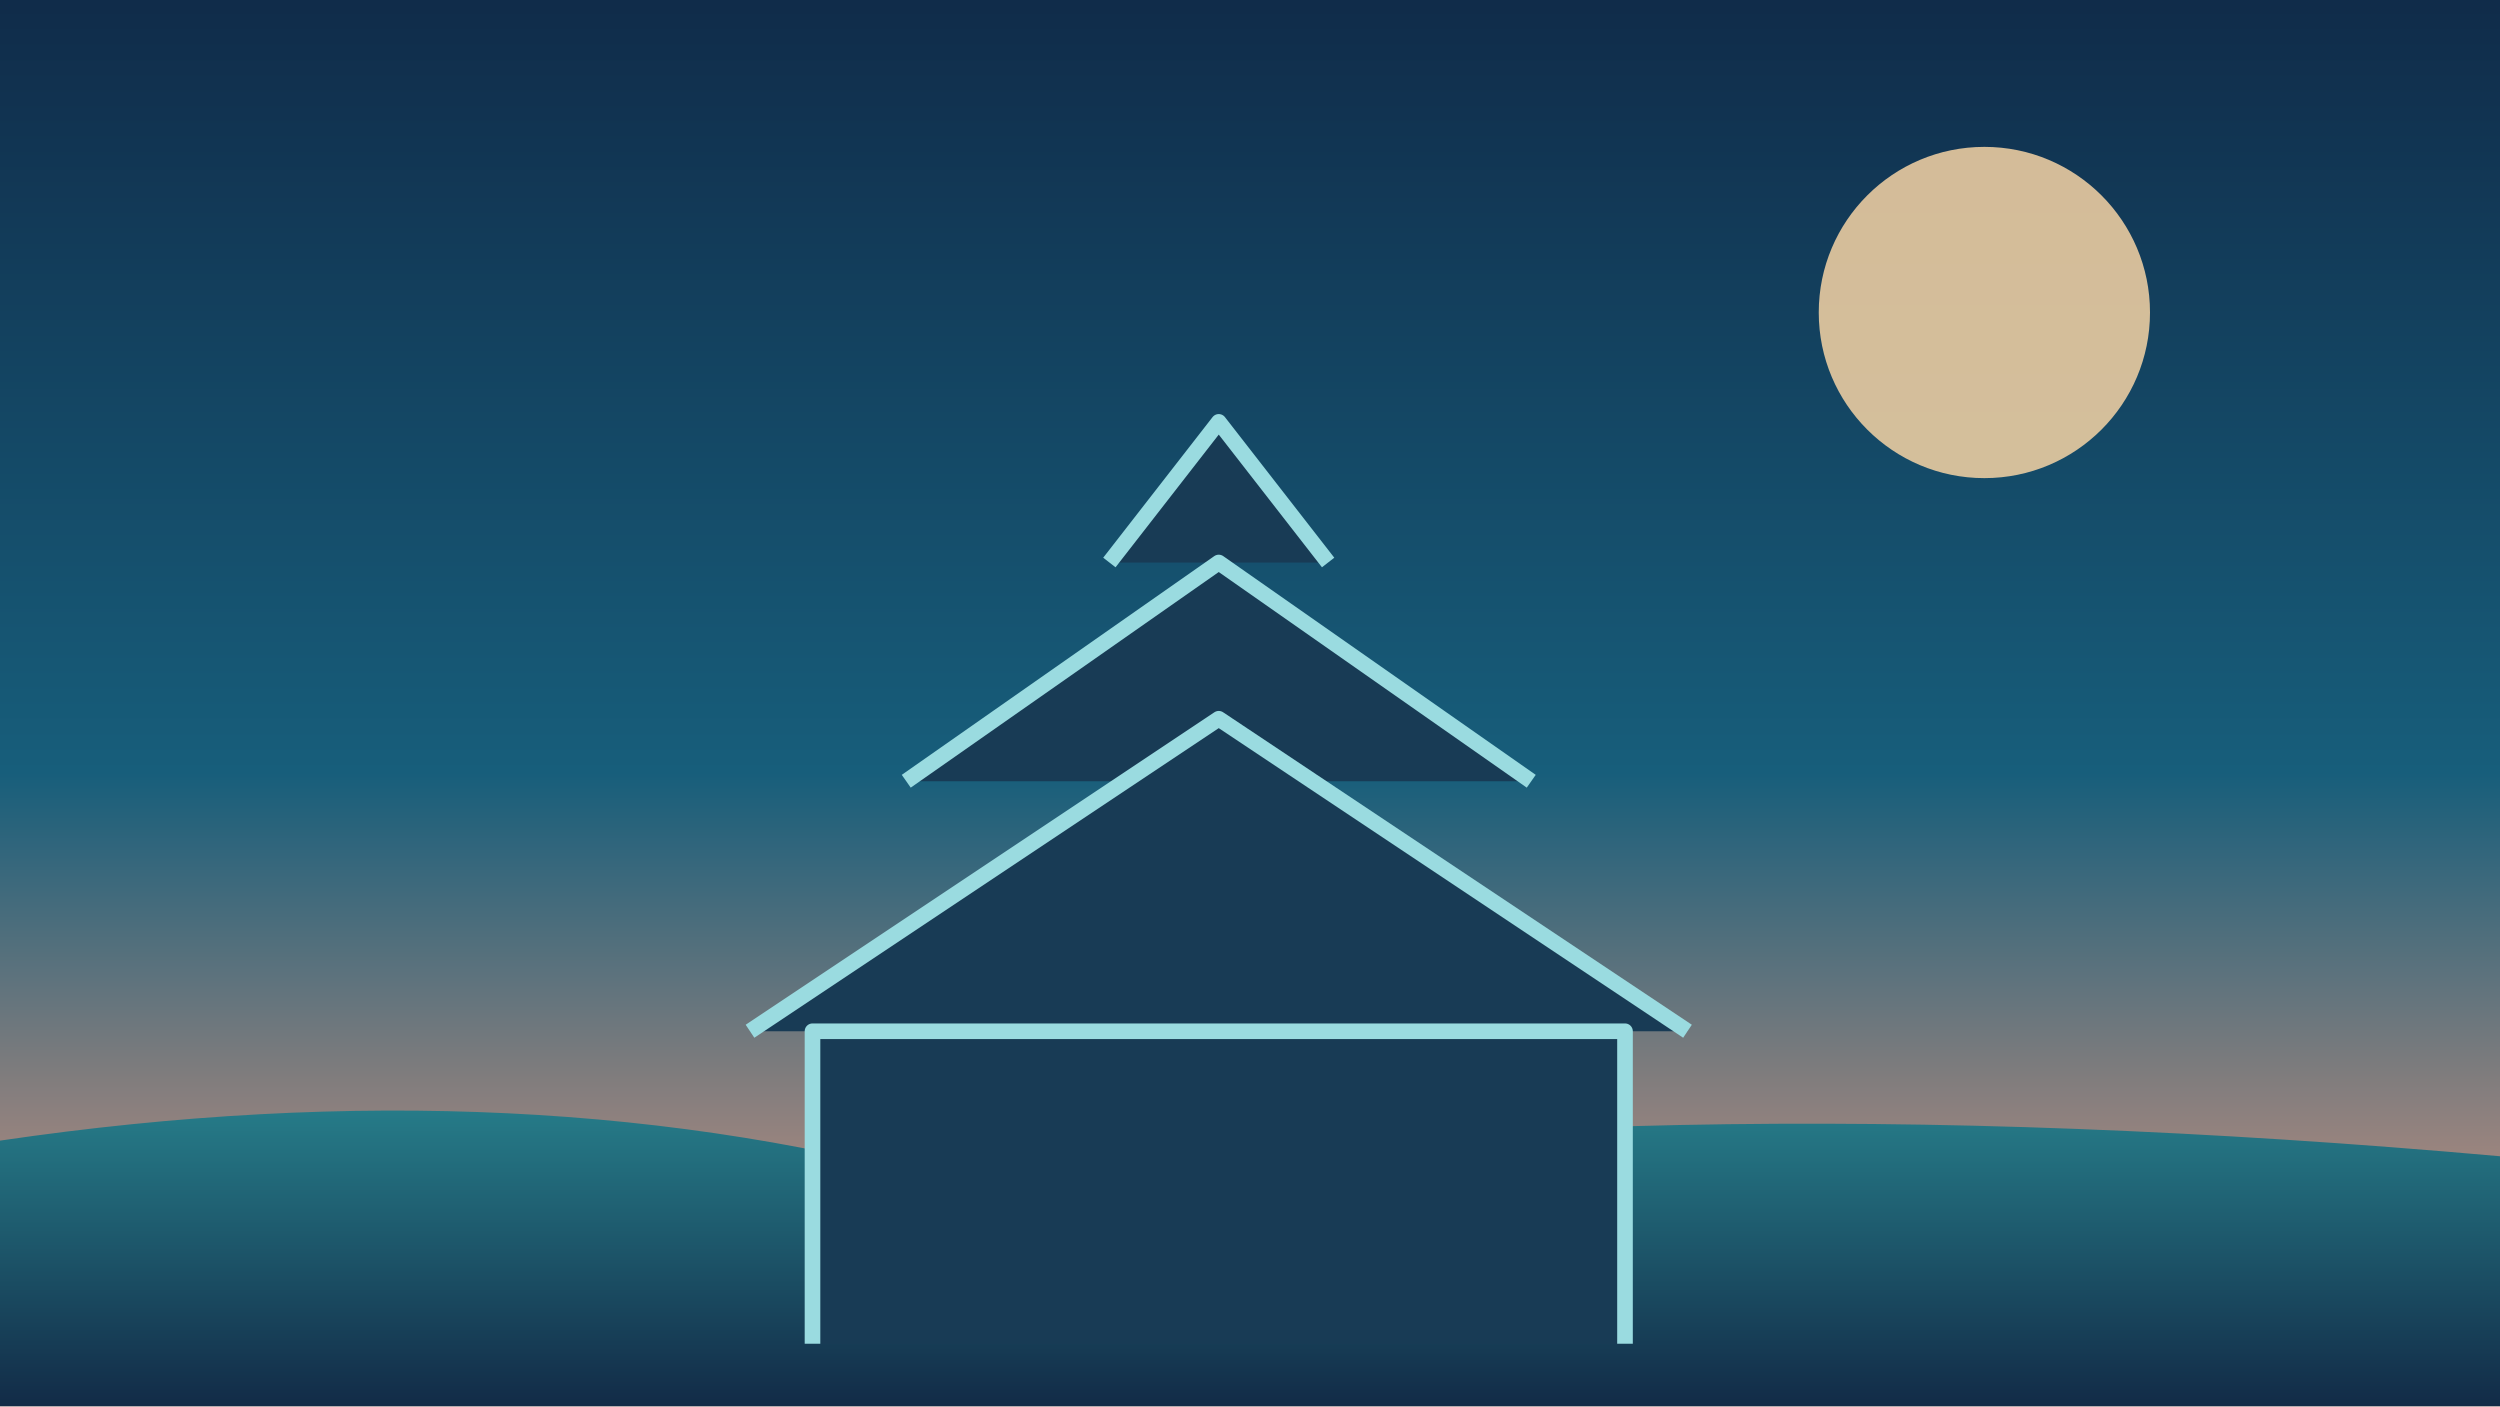
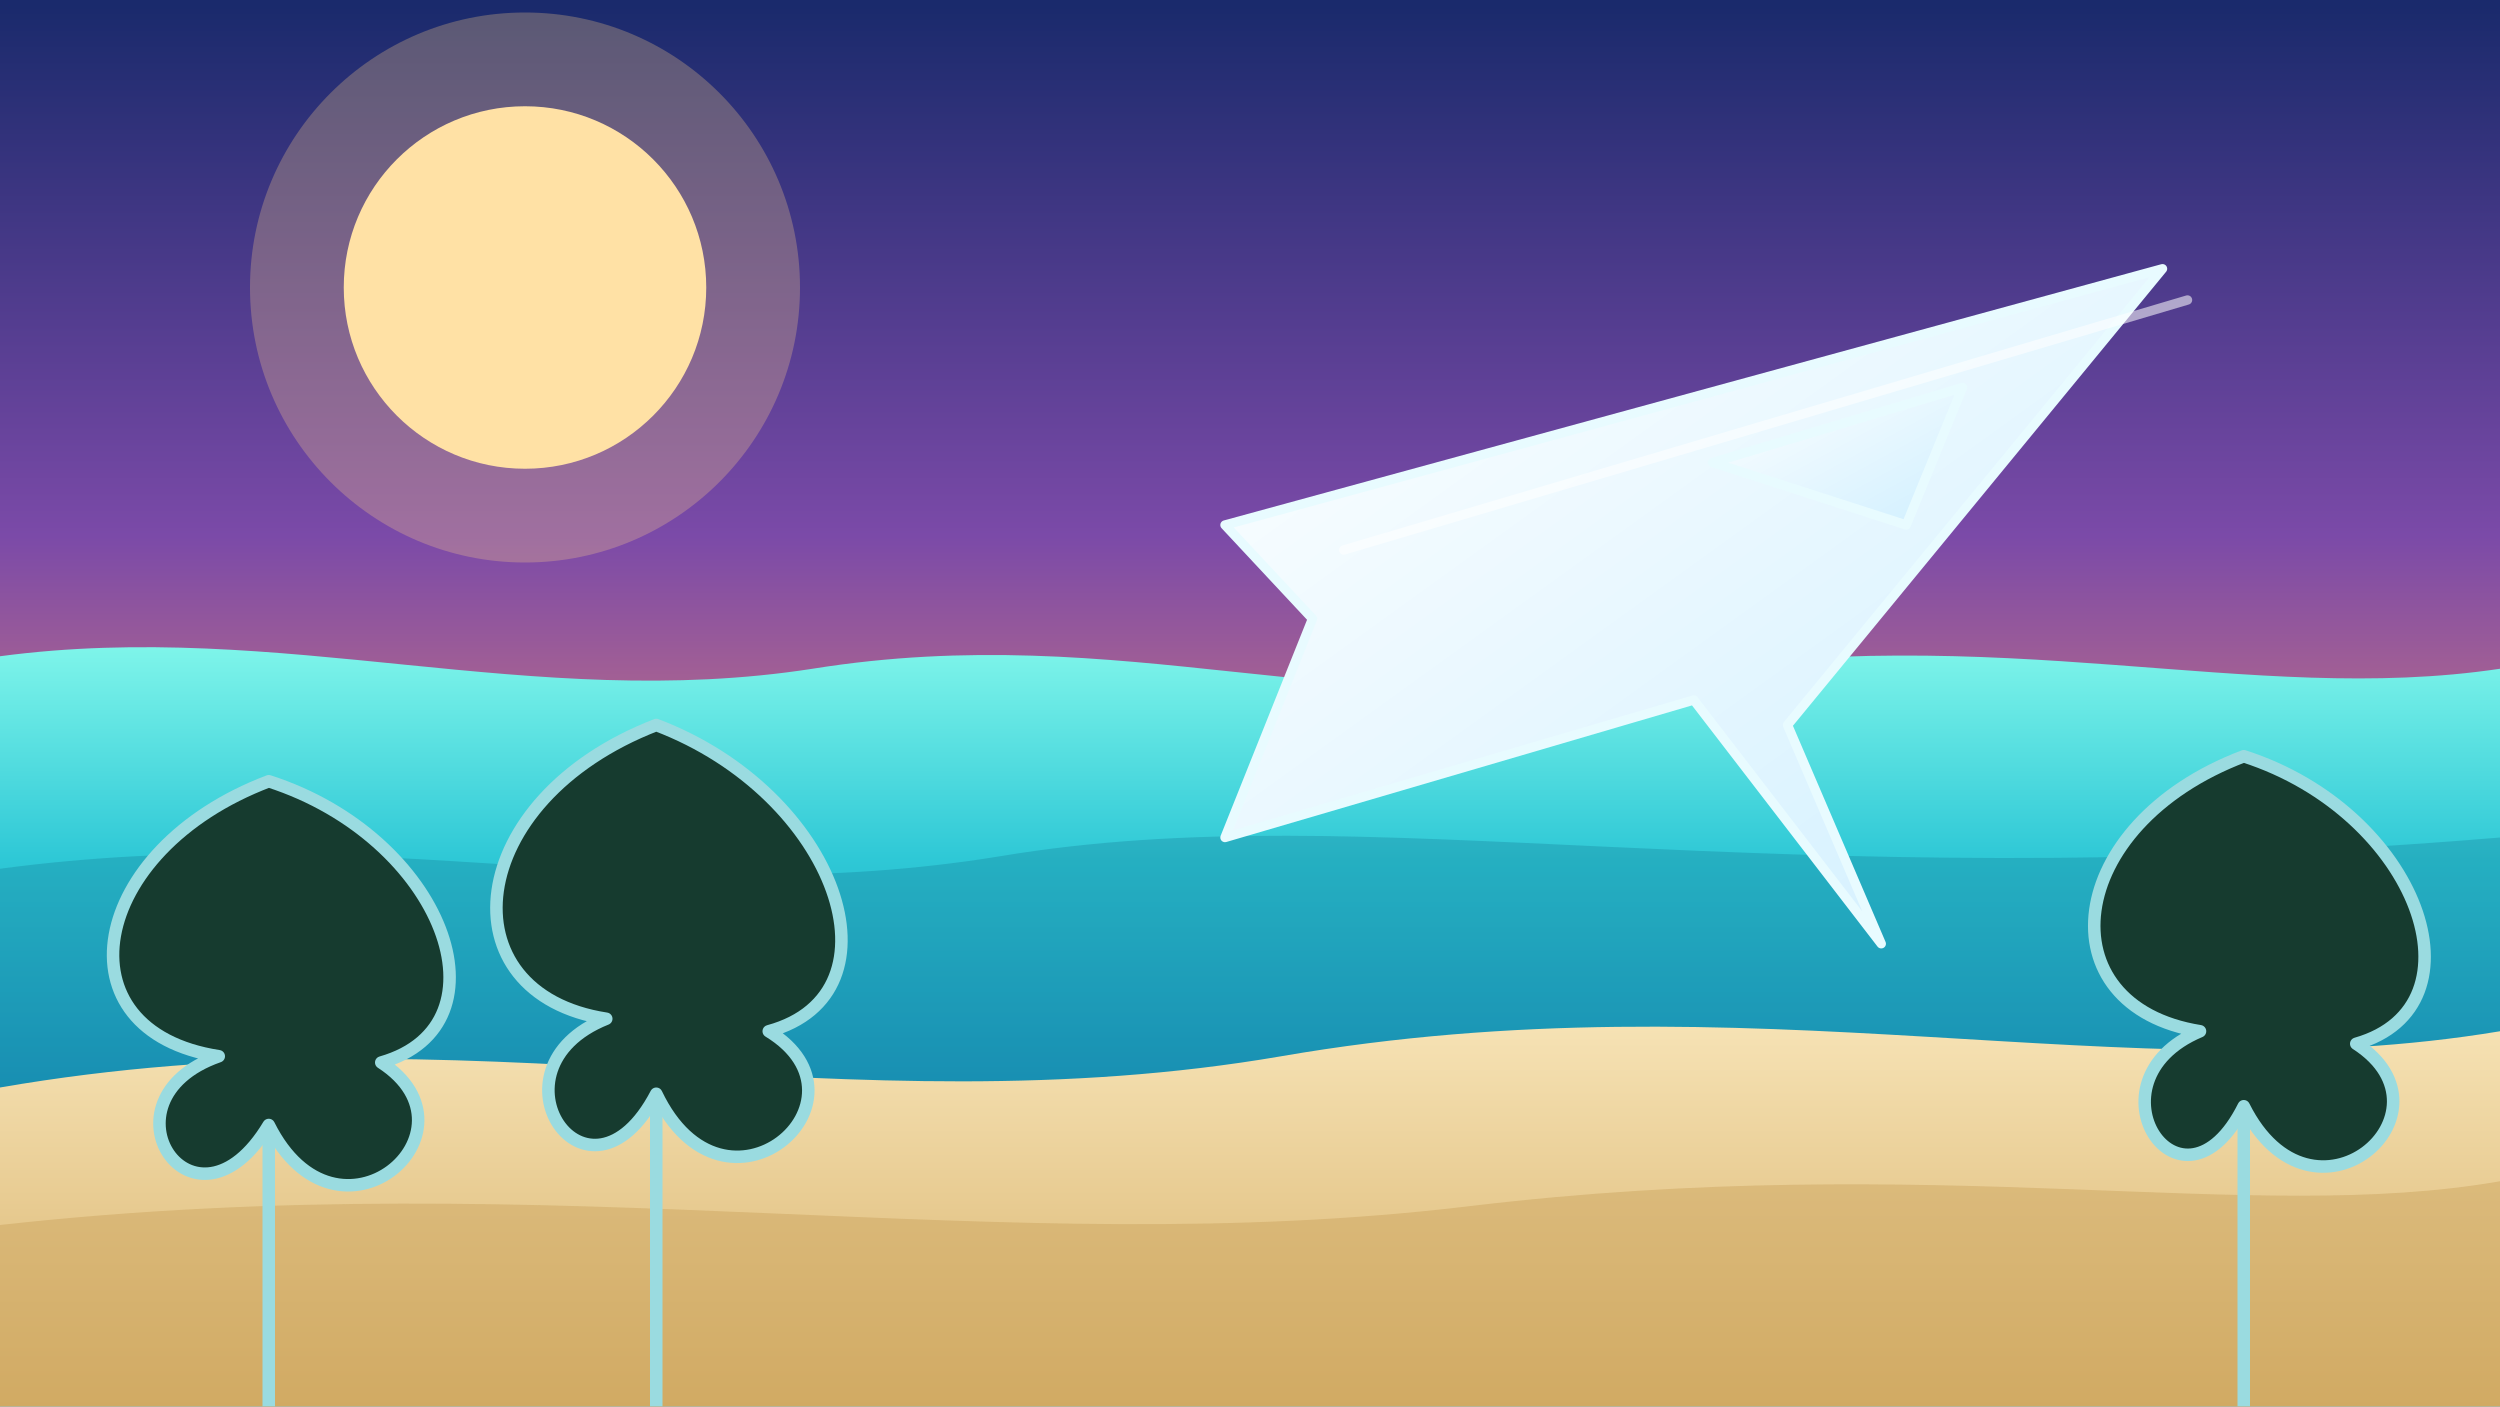
- <svg xmlns="http://www.w3.org/2000/svg" viewBox="0 0 800 450" role="img" aria-label="Stylized illustration representing Bali">
+ <svg xmlns="http://www.w3.org/2000/svg" viewBox="0 0 800 450" role="img" aria-label="Stylized tropical lagoon illustration">
  <defs>
-     <linearGradient id="sky" x2="0" y2="1">
-       <stop stop-color="#102c4a" />
-       <stop offset=".55" stop-color="#175e7b" />
-       <stop offset="1" stop-color="#ef9d80" />
+     <linearGradient id="baliSky" x2="0" y2="1">
+       <stop offset="0" stop-color="#1a2a6c" />
+       <stop offset=".38" stop-color="#7b4aa8" />
+       <stop offset=".7" stop-color="#f48c6b" />
+       <stop offset="1" stop-color="#ffd27a" />
    </linearGradient>
-     <linearGradient id="floor" x2="0" y2="1">
-       <stop stop-color="#267b88" />
-       <stop offset="1" stop-color="#122b47" />
+     <linearGradient id="baliWater" x2="0" y2="1">
+       <stop offset="0" stop-color="#7ff5ea" />
+       <stop offset=".28" stop-color="#2ec8d6" />
+       <stop offset=".7" stop-color="#1488b8" />
+       <stop offset="1" stop-color="#0b5478" />
+     </linearGradient>
+     <linearGradient id="baliSand" x2="0" y2="1">
+       <stop offset="0" stop-color="#f6e2b4" />
+       <stop offset="1" stop-color="#d7b16a" />
+     </linearGradient>
+     <linearGradient id="baliPlane" x2="1" y2="1">
+       <stop offset="0" stop-color="#ffffff" />
+       <stop offset="1" stop-color="#cfefff" />
    </linearGradient>
  </defs>
-   <rect width="800" height="450" fill="url(#sky)" />
-   <circle cx="635" cy="100" r="53" fill="#f6d4a5" opacity=".85" />
-   <path d="M0 365Q170 340 310 380Q520 345 800 370V450H0Z" fill="url(#floor)" />
-   <g fill="#183b55" stroke="#9adbe0" stroke-width="5" stroke-linejoin="round">
-     <path d="M260 430V330H520V430 M240 330L390 230L540 330 M290 250L390 180L490 250 M355 180L390 135L425 180" />
+   <rect width="800" height="450" fill="url(#baliSky)" />
+   <circle cx="168" cy="92" r="58" fill="#ffe7b0" />
+   <circle cx="168" cy="92" r="88" fill="#ffd28a" opacity=".28" />
+   <path d="M0 210C90 198 170 228 260 214C360 198 430 232 530 216C640 198 720 226 800 214V450H0Z" fill="url(#baliWater)" />
+   <path d="M0 278C120 262 210 292 320 274C440 254 560 288 800 268V450H0Z" fill="#0e6f8c" opacity=".28" />
+   <path d="M0 348C150 322 270 362 410 338C560 312 680 350 800 330V450H0Z" fill="url(#baliSand)" />
+   <path d="M0 392C180 372 320 404 470 386C620 368 720 392 800 378V450H0Z" fill="#c9a15a" opacity=".45" />
+   <g fill="#163b2f" stroke="#9adbe0" stroke-width="4" stroke-linejoin="round">
+     <path d="M86 450V318" />
+     <path d="M86 250C28 272 18 330 70 338C30 352 62 400 86 360C108 404 156 362 122 340C164 328 142 268 86 250Z" />
+     <path d="M210 450V300" />
+     <path d="M210 232C148 256 142 318 194 326C154 342 188 392 210 350C232 396 282 352 246 330C290 318 268 254 210 232Z" />
+     <path d="M718 450V308" />
+     <path d="M718 242C660 264 654 322 704 330C666 346 698 394 718 354C740 398 788 356 754 334C796 322 774 260 718 242Z" />
  </g>
-   <rect width="800" height="450" fill="none" stroke="none" />
+   <g fill="url(#baliPlane)" stroke="#e8fbff" stroke-width="3" stroke-linejoin="round">
+     <path d="M392 168L692 86L572 232L602 302L542 224L392 268L420 198Z" />
+     <path d="M548 148L628 124L610 168Z" />
+   </g>
+   <path d="M430 176L700 96" fill="none" stroke="#ffffff" stroke-width="3" stroke-linecap="round" opacity=".55" />
</svg>
